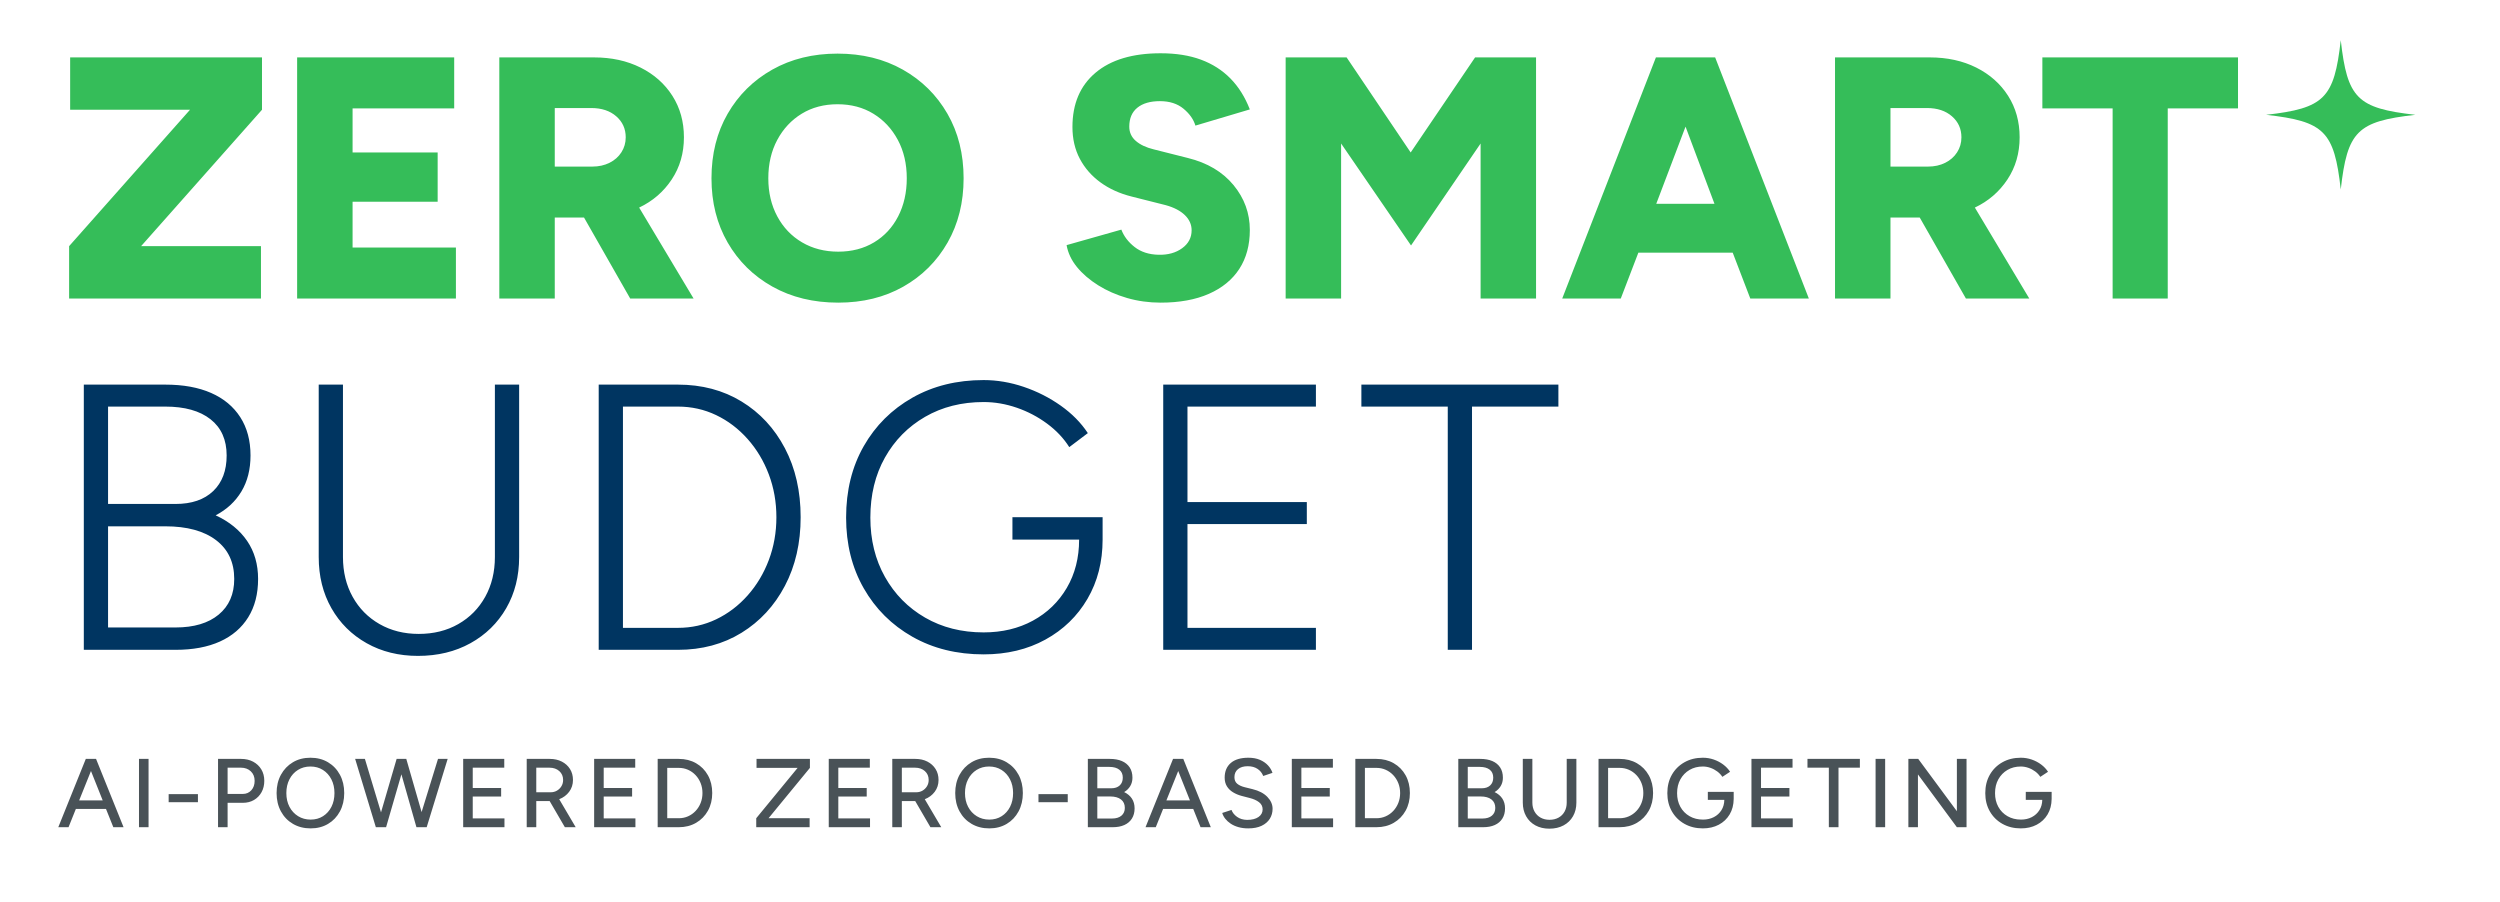
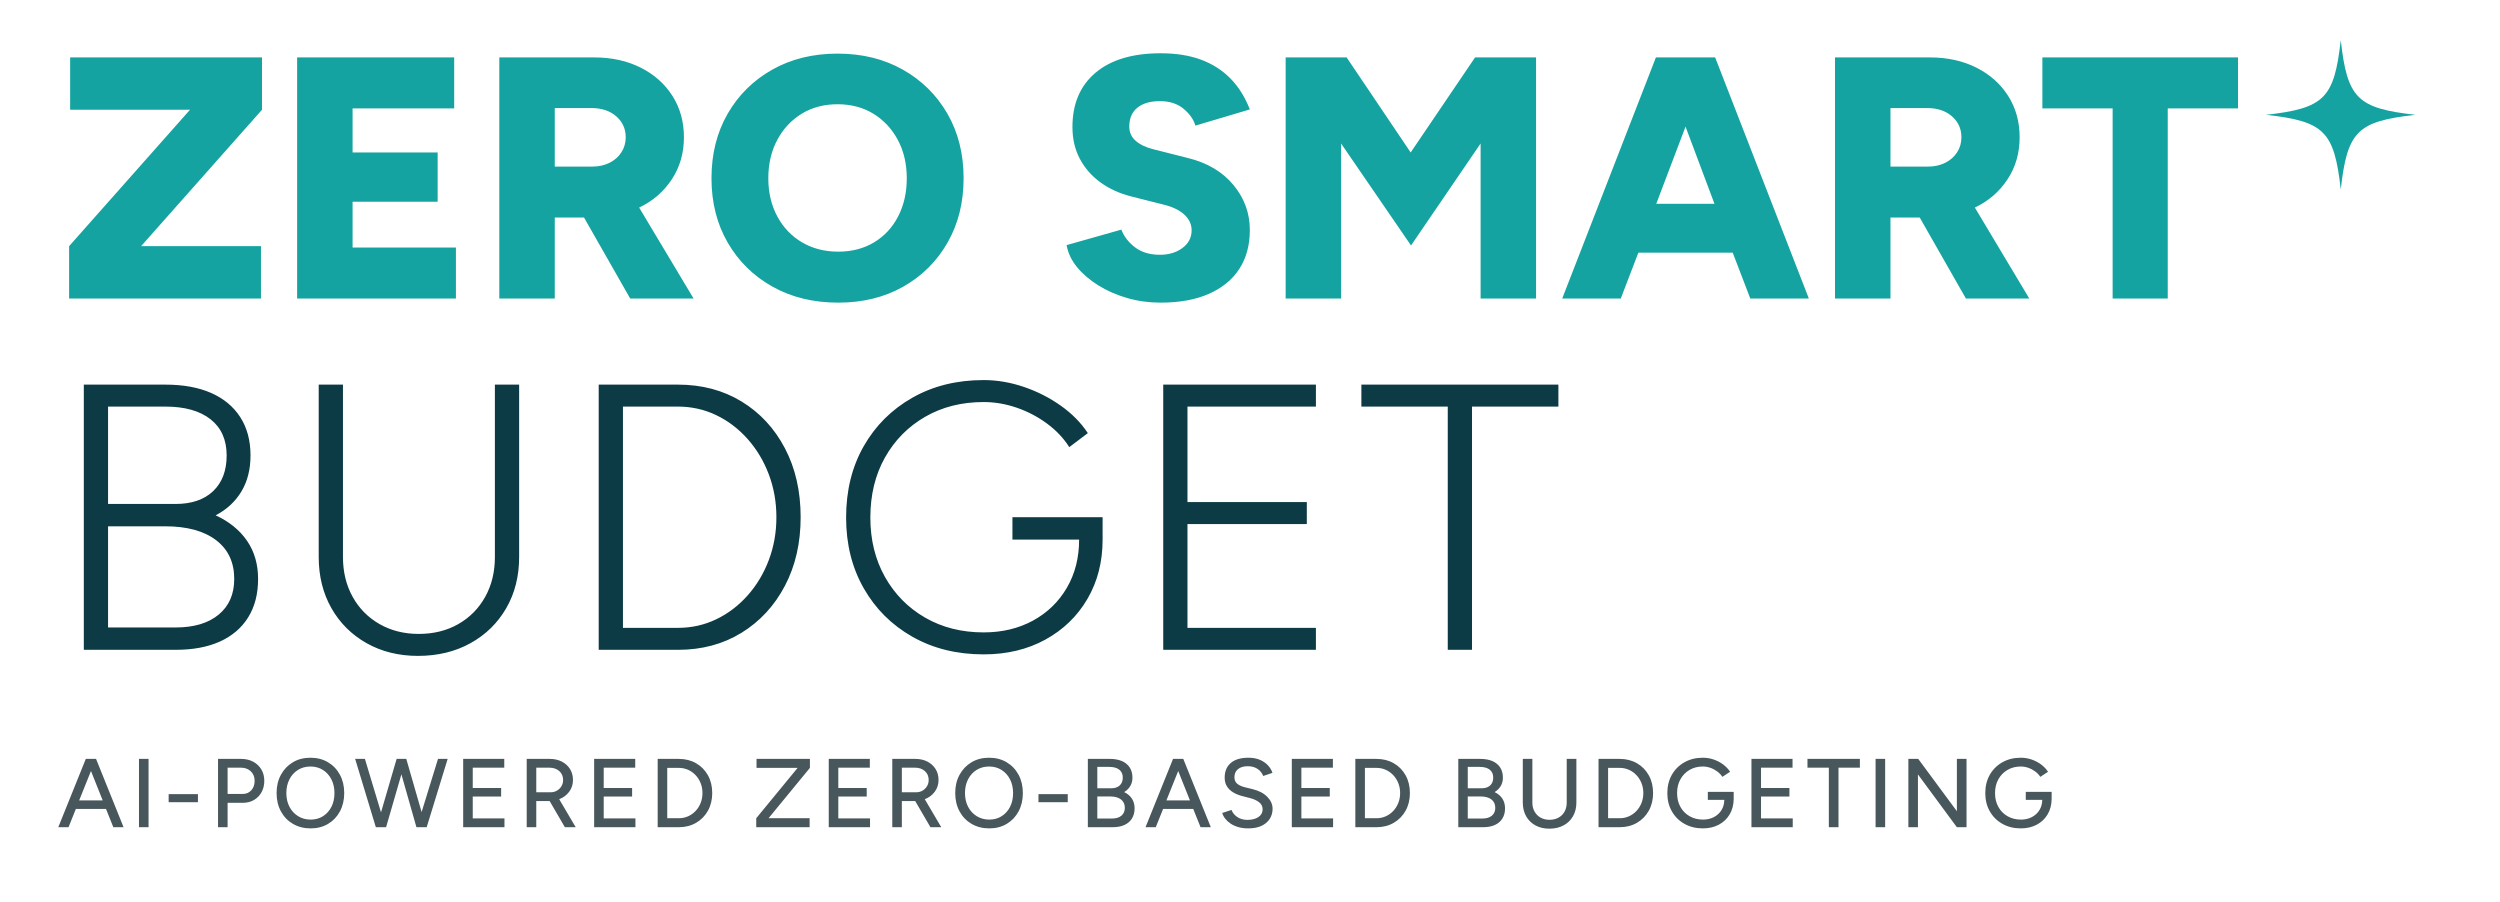
<svg xmlns="http://www.w3.org/2000/svg" viewBox="0 0 871 314" width="871" height="314" role="img" aria-label="Zero Smart Budget: AI-Powered Zero-Based Budgeting">
-   <path fill="#35bd59" d="M24.08 104.0V85.76L66.2 38.24H24.44V20.0H91.28V38.24L49.16 85.76H90.92V104.0Z M103.52 104.0V20.0H158.24V37.76H122.84V53.12H152.48V70.28H122.84V86.24H158.84V104.0Z M173.96 104.0V20.0H206.96Q216.08 20.0 223.16 23.54Q230.24 27.08 234.26 33.38Q238.28 39.68 238.28 47.84Q238.28 56.12 234.02 62.54Q229.76 68.96 222.68 72.32L241.64 104.0H219.56L203.48 75.8H193.28V104.0ZM193.28 58.04H206.36Q209.72 58.04 212.36 56.72Q215.0 55.4 216.5 53.06Q218.0 50.72 218.0 47.84Q218.0 43.4 214.7 40.52Q211.4 37.64 206.0 37.64H193.28Z M292.04 105.44Q279.08 105.44 269.12 99.86Q259.16 94.28 253.52 84.5Q247.88 74.72 247.88 62.12Q247.88 49.4 253.52 39.62Q259.16 29.84 269.06 24.26Q278.96 18.68 291.8 18.68Q304.64 18.68 314.54 24.26Q324.44 29.84 330.08 39.62Q335.72 49.4 335.72 62.12Q335.72 74.72 330.14 84.5Q324.56 94.28 314.72 99.86Q304.88 105.44 292.04 105.44ZM292.04 87.68Q299.12 87.68 304.52 84.44Q309.92 81.2 312.92 75.38Q315.92 69.56 315.92 62.12Q315.92 54.56 312.8 48.74Q309.68 42.92 304.28 39.62Q298.88 36.32 291.8 36.32Q284.72 36.32 279.32 39.62Q273.92 42.92 270.8 48.74Q267.68 54.56 267.68 62.12Q267.68 69.56 270.8 75.38Q273.92 81.2 279.44 84.44Q284.96 87.68 292.04 87.68Z  M404.36 105.44Q398.24 105.44 392.66 103.82Q387.08 102.2 382.58 99.38Q378.08 96.56 375.2 93.02Q372.32 89.48 371.6 85.4L390.68 80.0Q392 83.48 395.3 86.06Q398.6 88.64 403.64 88.76Q408.56 88.88 411.86 86.48Q415.16 84.08 415.16 80.24Q415.16 77.24 412.82 74.96Q410.48 72.68 406.16 71.48L394.28 68.48Q388.04 66.92 383.42 63.56Q378.8 60.2 376.22 55.34Q373.64 50.48 373.64 44.24Q373.64 32.12 381.68 25.34Q389.72 18.56 404.36 18.56Q412.4 18.56 418.4 20.78Q424.4 23.0 428.66 27.32Q432.92 31.64 435.44 38.12L416.48 43.76Q415.52 40.52 412.34 37.88Q409.16 35.24 404.12 35.24Q399.08 35.24 396.26 37.52Q393.44 39.8 393.44 44.12Q393.44 47.12 395.72 49.1Q398 51.08 401.96 52.04L413.84 55.04Q424.04 57.56 429.74 64.46Q435.44 71.36 435.44 80.12Q435.44 88.04 431.78 93.68Q428.12 99.32 421.16 102.38Q414.2 105.44 404.36 105.44Z M447.92 104.0V20.0H469.16L491.48 53.12L513.92 20.0H535.16V104.0H515.84V50.0L491.6 85.52L467.24 50.0V104.0Z M544.28 104.0 576.92 20.0H597.56L630.2 104.0H609.8L603.68 88.04H570.8L564.68 104.0ZM577.04 71.0H597.32L587.24 44.12Z M639.32 104.0V20.0H672.32Q681.44 20.0 688.52 23.54Q695.6 27.08 699.62 33.38Q703.64 39.68 703.64 47.84Q703.64 56.12 699.38 62.54Q695.12 68.96 688.04 72.32L707 104.0H684.92L668.84 75.8H658.64V104.0ZM658.64 58.04H671.72Q675.08 58.04 677.72 56.72Q680.36 55.4 681.86 53.06Q683.36 50.72 683.36 47.84Q683.36 43.4 680.06 40.52Q676.76 37.64 671.36 37.64H658.64Z M736.04 104.0V37.76H711.56V20.0H779.72V37.76H755.24V104.0Z" />
-   <path fill="#35bd59" d="M815.52,14 C817.808,34.28 821.24,37.712 841.52,40 C821.24,42.288 817.808,45.72 815.52,66 C813.232,45.72 809.8,42.288 789.52,40 C809.8,37.712 813.232,34.28 815.52,14 Z" />
-   <path fill="#003561" d="M29.2 226.4V134.0H57.58Q66.952 134.0 73.552 136.904Q80.152 139.808 83.716 145.352Q87.28 150.896 87.28 158.684Q87.28 165.944 84.112 171.224Q80.944 176.504 75.136 179.54Q82.264 182.84 86.092 188.45Q89.92 194.06 89.92 201.716Q89.92 209.504 86.488 215.048Q83.056 220.592 76.654 223.496Q70.252 226.4 61.144 226.4ZM37.648 218.612H61.144Q70.78 218.612 76.192 214.124Q81.604 209.636 81.604 201.716Q81.604 193.004 75.268 188.186Q68.932 183.368 57.58 183.368H37.648ZM37.648 175.58H61.144Q69.592 175.58 74.278 171.092Q78.964 166.604 78.964 158.684Q78.964 150.5 73.354 146.078Q67.744 141.656 57.58 141.656H37.648Z M145.624 228.512Q135.592 228.512 127.738 224.09Q119.884 219.668 115.462 211.88Q111.04 204.092 111.04 194.06V134.0H119.488V194.06Q119.488 201.848 122.854 207.92Q126.22 213.992 132.226 217.424Q138.232 220.856 145.888 220.856Q153.676 220.856 159.682 217.424Q165.688 213.992 169.054 207.92Q172.42 201.848 172.42 194.06V134.0H180.868V194.06Q180.868 204.092 176.38 211.88Q171.892 219.668 163.906 224.09Q155.92 228.512 145.624 228.512Z M208.588 226.4V134.0H236.176Q248.716 134.0 258.352 139.874Q267.988 145.748 273.466 156.176Q278.944 166.604 278.944 180.2Q278.944 193.664 273.466 204.092Q267.988 214.52 258.352 220.46Q248.716 226.4 236.176 226.4ZM217.036 218.744H236.176Q243.304 218.744 249.508 215.774Q255.712 212.804 260.464 207.458Q265.216 202.112 267.856 195.116Q270.496 188.12 270.496 180.2Q270.496 172.28 267.856 165.284Q265.216 158.288 260.464 152.942Q255.712 147.596 249.508 144.626Q243.304 141.656 236.176 141.656H217.036Z M342.7 227.984Q328.708 227.984 317.884 221.846Q307.06 215.708 300.922 204.95Q294.784 194.192 294.784 180.332Q294.784 166.208 300.922 155.45Q307.06 144.692 317.884 138.554Q328.708 132.416 342.7 132.416Q349.696 132.416 356.692 134.792Q363.688 137.168 369.562 141.326Q375.436 145.484 379.0 150.896L372.532 155.78Q369.628 151.16 364.81 147.596Q359.992 144.032 354.25 142.052Q348.508 140.072 342.7 140.072Q331.216 140.072 322.306 145.22Q313.396 150.368 308.314 159.41Q303.232 168.452 303.232 180.332Q303.232 191.948 308.314 200.99Q313.396 210.032 322.306 215.18Q331.216 220.328 342.7 220.328Q352.336 220.328 359.86 216.236Q367.384 212.144 371.674 204.818Q375.964 197.492 375.964 187.988H352.732V180.2H384.148V187.988Q384.148 199.604 378.868 208.646Q373.588 217.688 364.216 222.836Q354.844 227.984 342.7 227.984Z M405.268 226.4V134.0H458.464V141.656H413.716V174.92H455.296V182.576H413.716V218.744H458.464V226.4Z M504.4 226.4V141.656H474.304V134.0H542.944V141.656H512.848V226.4Z" />
-   <path fill="#495257" d="M20.306 288.2 29.894 264.4H33.464L43.052 288.2H39.482L36.932 281.842H26.426L23.876 288.2ZM27.582 278.85H35.776L31.696 268.616Z M48.424 288.2V264.4H51.756V288.2Z M58.76 279.496V276.674H68.96V279.496Z M75.964 288.2V264.4H83.988Q86.368 264.4 88.187 265.369Q90.006 266.338 91.043 268.055Q92.08 269.772 92.08 272.05Q92.08 274.26 91.128 275.994Q90.176 277.728 88.493 278.714Q86.81 279.7 84.634 279.7H79.296V288.2ZM79.296 276.606H84.6Q86.402 276.606 87.558 275.331Q88.714 274.056 88.714 272.05Q88.714 269.976 87.371 268.718Q86.028 267.46 83.954 267.46H79.296Z M108.23 288.608Q104.762 288.608 102.076 287.044Q99.39 285.48 97.877 282.692Q96.364 279.904 96.364 276.3Q96.364 272.696 97.877 269.925Q99.39 267.154 102.042 265.573Q104.694 263.992 108.162 263.992Q111.63 263.992 114.282 265.573Q116.934 267.154 118.43 269.925Q119.926 272.696 119.926 276.3Q119.926 279.904 118.43 282.692Q116.934 285.48 114.299 287.044Q111.664 288.608 108.23 288.608ZM108.23 285.548Q110.678 285.548 112.548 284.358Q114.418 283.168 115.472 281.094Q116.526 279.02 116.526 276.3Q116.526 273.614 115.455 271.523Q114.384 269.432 112.497 268.242Q110.61 267.052 108.162 267.052Q105.714 267.052 103.81 268.242Q101.906 269.432 100.835 271.523Q99.764 273.614 99.764 276.3Q99.764 279.02 100.852 281.094Q101.94 283.168 103.861 284.358Q105.782 285.548 108.23 285.548Z M130.942 288.2 123.734 264.4H127.134L132.744 283.032L138.184 264.4H141.55L146.888 282.93L152.6 264.4H155.966L148.656 288.2H145.086L139.85 269.772L134.512 288.2Z M161.372 288.2V264.4H175.686V267.46H164.704V274.532H174.598V277.524H164.704V285.14H175.754V288.2Z M183.506 288.2V264.4H191.53Q193.91 264.4 195.729 265.335Q197.548 266.27 198.585 267.919Q199.622 269.568 199.622 271.744Q199.622 274.09 198.296 275.858Q196.97 277.626 194.828 278.442L200.574 288.2H196.8L191.496 279.088H186.838V288.2ZM186.838 276.028H191.836Q193.06 276.028 194.029 275.467Q194.998 274.906 195.593 273.937Q196.188 272.968 196.188 271.744Q196.188 269.84 194.862 268.65Q193.536 267.46 191.428 267.46H186.838Z M207 288.2V264.4H221.314V267.46H210.332V274.532H220.226V277.524H210.332V285.14H221.382V288.2Z M229.134 288.2V264.4H236.478Q239.878 264.4 242.513 265.913Q245.148 267.426 246.644 270.112Q248.14 272.798 248.14 276.3Q248.14 279.768 246.644 282.454Q245.148 285.14 242.513 286.67Q239.878 288.2 236.478 288.2ZM232.466 285.072H236.478Q238.212 285.072 239.708 284.409Q241.204 283.746 242.343 282.539Q243.482 281.332 244.111 279.734Q244.74 278.136 244.74 276.3Q244.74 274.464 244.111 272.866Q243.482 271.268 242.343 270.061Q241.204 268.854 239.708 268.191Q238.212 267.528 236.478 267.528H232.466Z  M263.474 288.2V285.072L277.89 267.528H263.576V264.4H282.174V267.528L267.758 285.072H282.072V288.2Z M288.736 288.2V264.4H303.05V267.46H292.068V274.532H301.962V277.524H292.068V285.14H303.118V288.2Z M310.87 288.2V264.4H318.894Q321.274 264.4 323.093 265.335Q324.912 266.27 325.949 267.919Q326.986 269.568 326.986 271.744Q326.986 274.09 325.66 275.858Q324.334 277.626 322.192 278.442L327.938 288.2H324.164L318.86 279.088H314.202V288.2ZM314.202 276.028H319.2Q320.424 276.028 321.393 275.467Q322.362 274.906 322.957 273.937Q323.552 272.968 323.552 271.744Q323.552 269.84 322.226 268.65Q320.9 267.46 318.792 267.46H314.202Z M344.666 288.608Q341.198 288.608 338.512 287.044Q335.826 285.48 334.313 282.692Q332.8 279.904 332.8 276.3Q332.8 272.696 334.313 269.925Q335.826 267.154 338.478 265.573Q341.13 263.992 344.598 263.992Q348.066 263.992 350.718 265.573Q353.37 267.154 354.866 269.925Q356.362 272.696 356.362 276.3Q356.362 279.904 354.866 282.692Q353.37 285.48 350.735 287.044Q348.1 288.608 344.666 288.608ZM344.666 285.548Q347.114 285.548 348.984 284.358Q350.854 283.168 351.908 281.094Q352.962 279.02 352.962 276.3Q352.962 273.614 351.891 271.523Q350.82 269.432 348.933 268.242Q347.046 267.052 344.598 267.052Q342.15 267.052 340.246 268.242Q338.342 269.432 337.271 271.523Q336.2 273.614 336.2 276.3Q336.2 279.02 337.288 281.094Q338.376 283.168 340.297 284.358Q342.218 285.548 344.666 285.548Z M361.802 279.496V276.674H372.002V279.496Z M379.006 288.2V264.4H386.656Q389.104 264.4 390.855 265.148Q392.606 265.896 393.575 267.358Q394.544 268.82 394.544 270.962Q394.544 272.594 393.779 273.869Q393.014 275.144 391.654 275.96Q393.422 276.81 394.357 278.238Q395.292 279.666 395.292 281.638Q395.292 283.712 394.357 285.191Q393.422 286.67 391.722 287.435Q390.022 288.2 387.642 288.2ZM382.304 285.174H387.438Q389.546 285.174 390.719 284.171Q391.892 283.168 391.892 281.468Q391.892 279.564 390.549 278.527Q389.206 277.49 386.792 277.49H382.304ZM382.304 274.634H387.2Q389.036 274.634 390.107 273.648Q391.178 272.662 391.178 270.928Q391.178 269.126 389.954 268.157Q388.73 267.188 386.52 267.188H382.304Z M399.1 288.2 408.688 264.4H412.258L421.846 288.2H418.276L415.726 281.842H405.22L402.67 288.2ZM406.376 278.85H414.57L410.49 268.616Z M434.902 288.608Q432.998 288.608 431.451 288.166Q429.904 287.724 428.765 286.959Q427.626 286.194 426.878 285.242Q426.13 284.29 425.824 283.236L429.054 282.182Q429.564 283.576 430.992 284.596Q432.42 285.616 434.494 285.65Q437.01 285.65 438.455 284.647Q439.9 283.644 439.9 281.978Q439.9 280.448 438.642 279.479Q437.384 278.51 435.31 278.0L432.556 277.286Q430.924 276.844 429.581 276.028Q428.238 275.212 427.456 273.954Q426.674 272.696 426.674 270.928Q426.674 267.664 428.799 265.828Q430.924 263.992 434.936 263.992Q437.248 263.992 438.948 264.723Q440.648 265.454 441.753 266.644Q442.858 267.834 443.334 269.262L440.104 270.35Q439.526 268.82 438.132 267.885Q436.738 266.95 434.698 266.95Q432.556 266.95 431.315 267.97Q430.074 268.99 430.074 270.758Q430.074 272.254 431.043 273.053Q432.012 273.852 433.644 274.26L436.398 274.94Q439.73 275.756 441.549 277.643Q443.368 279.53 443.368 281.774Q443.368 283.712 442.399 285.259Q441.43 286.806 439.543 287.707Q437.656 288.608 434.902 288.608Z M450.066 288.2V264.4H464.38V267.46H453.398V274.532H463.292V277.524H453.398V285.14H464.448V288.2Z M472.2 288.2V264.4H479.544Q482.944 264.4 485.579 265.913Q488.214 267.426 489.71 270.112Q491.206 272.798 491.206 276.3Q491.206 279.768 489.71 282.454Q488.214 285.14 485.579 286.67Q482.944 288.2 479.544 288.2ZM475.532 285.072H479.544Q481.278 285.072 482.774 284.409Q484.27 283.746 485.409 282.539Q486.548 281.332 487.177 279.734Q487.806 278.136 487.806 276.3Q487.806 274.464 487.177 272.866Q486.548 271.268 485.409 270.061Q484.27 268.854 482.774 268.191Q481.278 267.528 479.544 267.528H475.532Z  M508.07 288.2V264.4H515.72Q518.168 264.4 519.919 265.148Q521.67 265.896 522.639 267.358Q523.608 268.82 523.608 270.962Q523.608 272.594 522.843 273.869Q522.078 275.144 520.718 275.96Q522.486 276.81 523.421 278.238Q524.356 279.666 524.356 281.638Q524.356 283.712 523.421 285.191Q522.486 286.67 520.786 287.435Q519.086 288.2 516.706 288.2ZM511.368 285.174H516.502Q518.61 285.174 519.783 284.171Q520.956 283.168 520.956 281.468Q520.956 279.564 519.613 278.527Q518.27 277.49 515.856 277.49H511.368ZM511.368 274.634H516.264Q518.1 274.634 519.171 273.648Q520.242 272.662 520.242 270.928Q520.242 269.126 519.018 268.157Q517.794 267.188 515.584 267.188H511.368Z M539.792 288.71Q537.038 288.71 534.947 287.571Q532.856 286.432 531.7 284.375Q530.544 282.318 530.544 279.632V264.4H533.876V279.632Q533.876 281.4 534.641 282.76Q535.406 284.12 536.749 284.868Q538.092 285.616 539.86 285.616Q541.628 285.616 542.988 284.868Q544.348 284.12 545.096 282.76Q545.844 281.4 545.844 279.632V264.4H549.21V279.632Q549.21 282.318 548.037 284.375Q546.864 286.432 544.739 287.571Q542.614 288.71 539.792 288.71Z M556.928 288.2V264.4H564.272Q567.672 264.4 570.307 265.913Q572.942 267.426 574.438 270.112Q575.934 272.798 575.934 276.3Q575.934 279.768 574.438 282.454Q572.942 285.14 570.307 286.67Q567.672 288.2 564.272 288.2ZM560.26 285.072H564.272Q566.006 285.072 567.502 284.409Q568.998 283.746 570.137 282.539Q571.276 281.332 571.905 279.734Q572.534 278.136 572.534 276.3Q572.534 274.464 571.905 272.866Q571.276 271.268 570.137 270.061Q568.998 268.854 567.502 268.191Q566.006 267.528 564.272 267.528H560.26Z M593.274 288.608Q589.67 288.608 586.865 287.027Q584.06 285.446 582.479 282.675Q580.898 279.904 580.898 276.334Q580.898 272.696 582.479 269.925Q584.06 267.154 586.865 265.573Q589.67 263.992 593.274 263.992Q595.246 263.992 597.065 264.621Q598.884 265.25 600.363 266.355Q601.842 267.46 602.76 268.888L600.074 270.656Q599.394 269.602 598.306 268.786Q597.218 267.97 595.909 267.511Q594.6 267.052 593.274 267.052Q590.656 267.052 588.633 268.242Q586.61 269.432 585.454 271.506Q584.298 273.58 584.298 276.334Q584.298 279.02 585.437 281.094Q586.576 283.168 588.633 284.358Q590.69 285.548 593.342 285.548Q595.45 285.548 597.116 284.681Q598.782 283.814 599.751 282.267Q600.72 280.72 600.754 278.68H595.008V275.892H604.018V278.34Q603.984 281.434 602.607 283.746Q601.23 286.058 598.816 287.333Q596.402 288.608 593.274 288.608Z M610.206 288.2V264.4H624.52V267.46H613.538V274.532H623.432V277.524H613.538V285.14H624.588V288.2Z M637.168 288.2V267.46H629.722V264.4H647.98V267.46H640.534V288.2Z M653.454 288.2V264.4H656.786V288.2Z M664.878 288.2V264.4H668.312L681.776 282.624V264.4H685.142V288.2H681.776L668.21 269.806V288.2Z M704.046 288.608Q700.442 288.608 697.637 287.027Q694.832 285.446 693.251 282.675Q691.67 279.904 691.67 276.334Q691.67 272.696 693.251 269.925Q694.832 267.154 697.637 265.573Q700.442 263.992 704.046 263.992Q706.018 263.992 707.837 264.621Q709.656 265.25 711.135 266.355Q712.614 267.46 713.532 268.888L710.846 270.656Q710.166 269.602 709.078 268.786Q707.99 267.97 706.681 267.511Q705.372 267.052 704.046 267.052Q701.428 267.052 699.405 268.242Q697.382 269.432 696.226 271.506Q695.07 273.58 695.07 276.334Q695.07 279.02 696.209 281.094Q697.348 283.168 699.405 284.358Q701.462 285.548 704.114 285.548Q706.222 285.548 707.888 284.681Q709.554 283.814 710.523 282.267Q711.492 280.72 711.526 278.68H705.78V275.892H714.79V278.34Q714.756 281.434 713.379 283.746Q712.002 286.058 709.588 287.333Q707.174 288.608 704.046 288.608Z" />
+   <path fill="#14a3a0" d="M24.08 104.0V85.76L66.2 38.24H24.44V20.0H91.28V38.24L49.16 85.76H90.92V104.0Z M103.52 104.0V20.0H158.24V37.76H122.84V53.12H152.48V70.28H122.84V86.24H158.84V104.0Z M173.96 104.0V20.0H206.96Q216.08 20.0 223.16 23.54Q230.24 27.08 234.26 33.38Q238.28 39.68 238.28 47.84Q238.28 56.12 234.02 62.54Q229.76 68.96 222.68 72.32L241.64 104.0H219.56L203.48 75.8H193.28V104.0ZM193.28 58.04H206.36Q209.72 58.04 212.36 56.72Q215.0 55.4 216.5 53.06Q218.0 50.72 218.0 47.84Q218.0 43.4 214.7 40.52Q211.4 37.64 206.0 37.64H193.28Z M292.04 105.44Q279.08 105.44 269.12 99.86Q259.16 94.28 253.52 84.5Q247.88 74.72 247.88 62.12Q247.88 49.4 253.52 39.62Q259.16 29.84 269.06 24.26Q278.96 18.68 291.8 18.68Q304.64 18.68 314.54 24.26Q324.44 29.84 330.08 39.62Q335.72 49.4 335.72 62.12Q335.72 74.72 330.14 84.5Q324.56 94.28 314.72 99.86Q304.88 105.44 292.04 105.44ZM292.04 87.68Q299.12 87.68 304.52 84.44Q309.92 81.2 312.92 75.38Q315.92 69.56 315.92 62.12Q315.92 54.56 312.8 48.74Q309.68 42.92 304.28 39.62Q298.88 36.32 291.8 36.32Q284.72 36.32 279.32 39.62Q273.92 42.92 270.8 48.74Q267.68 54.56 267.68 62.12Q267.68 69.56 270.8 75.38Q273.92 81.2 279.44 84.44Q284.96 87.68 292.04 87.68Z  M404.36 105.44Q398.24 105.44 392.66 103.82Q387.08 102.2 382.58 99.38Q378.08 96.56 375.2 93.02Q372.32 89.48 371.6 85.4L390.68 80.0Q392 83.48 395.3 86.06Q398.6 88.64 403.64 88.76Q408.56 88.88 411.86 86.48Q415.16 84.08 415.16 80.24Q415.16 77.24 412.82 74.96Q410.48 72.68 406.16 71.48L394.28 68.48Q388.04 66.92 383.42 63.56Q378.8 60.2 376.22 55.34Q373.64 50.48 373.64 44.24Q373.64 32.12 381.68 25.34Q389.72 18.56 404.36 18.56Q412.4 18.56 418.4 20.78Q424.4 23.0 428.66 27.32Q432.92 31.64 435.44 38.12L416.48 43.76Q415.52 40.52 412.34 37.88Q409.16 35.24 404.12 35.24Q399.08 35.24 396.26 37.52Q393.44 39.8 393.44 44.12Q393.44 47.12 395.72 49.1Q398 51.08 401.96 52.04L413.84 55.04Q424.04 57.56 429.74 64.46Q435.44 71.36 435.44 80.12Q435.44 88.04 431.78 93.68Q428.12 99.32 421.16 102.38Q414.2 105.44 404.36 105.44Z M447.92 104.0V20.0H469.16L491.48 53.12L513.92 20.0H535.16V104.0H515.84V50.0L491.6 85.52L467.24 50.0V104.0Z M544.28 104.0 576.92 20.0H597.56L630.2 104.0H609.8L603.68 88.04H570.8L564.68 104.0ZM577.04 71.0H597.32L587.24 44.12Z M639.32 104.0V20.0H672.32Q681.44 20.0 688.52 23.54Q695.6 27.08 699.62 33.38Q703.64 39.68 703.64 47.84Q703.64 56.12 699.38 62.54Q695.12 68.96 688.04 72.32L707 104.0H684.92L668.84 75.8H658.64V104.0ZM658.64 58.04H671.72Q675.08 58.04 677.72 56.72Q680.36 55.4 681.86 53.06Q683.36 50.72 683.36 47.84Q683.36 43.4 680.06 40.52Q676.76 37.64 671.36 37.64H658.64Z M736.04 104.0V37.76H711.56V20.0H779.72V37.76H755.24V104.0Z" />
+   <path fill="#14a3a0" d="M815.52,14 C817.808,34.28 821.24,37.712 841.52,40 C821.24,42.288 817.808,45.72 815.52,66 C813.232,45.72 809.8,42.288 789.52,40 C809.8,37.712 813.232,34.28 815.52,14 Z" />
+   <path fill="#0d3b45" d="M29.2 226.4V134.0H57.58Q66.952 134.0 73.552 136.904Q80.152 139.808 83.716 145.352Q87.28 150.896 87.28 158.684Q87.28 165.944 84.112 171.224Q80.944 176.504 75.136 179.54Q82.264 182.84 86.092 188.45Q89.92 194.06 89.92 201.716Q89.92 209.504 86.488 215.048Q83.056 220.592 76.654 223.496Q70.252 226.4 61.144 226.4ZM37.648 218.612H61.144Q70.78 218.612 76.192 214.124Q81.604 209.636 81.604 201.716Q81.604 193.004 75.268 188.186Q68.932 183.368 57.58 183.368H37.648ZM37.648 175.58H61.144Q69.592 175.58 74.278 171.092Q78.964 166.604 78.964 158.684Q78.964 150.5 73.354 146.078Q67.744 141.656 57.58 141.656H37.648Z M145.624 228.512Q135.592 228.512 127.738 224.09Q119.884 219.668 115.462 211.88Q111.04 204.092 111.04 194.06V134.0H119.488V194.06Q119.488 201.848 122.854 207.92Q126.22 213.992 132.226 217.424Q138.232 220.856 145.888 220.856Q153.676 220.856 159.682 217.424Q165.688 213.992 169.054 207.92Q172.42 201.848 172.42 194.06V134.0H180.868V194.06Q180.868 204.092 176.38 211.88Q171.892 219.668 163.906 224.09Q155.92 228.512 145.624 228.512Z M208.588 226.4V134.0H236.176Q248.716 134.0 258.352 139.874Q267.988 145.748 273.466 156.176Q278.944 166.604 278.944 180.2Q278.944 193.664 273.466 204.092Q267.988 214.52 258.352 220.46Q248.716 226.4 236.176 226.4ZM217.036 218.744H236.176Q243.304 218.744 249.508 215.774Q255.712 212.804 260.464 207.458Q265.216 202.112 267.856 195.116Q270.496 188.12 270.496 180.2Q270.496 172.28 267.856 165.284Q265.216 158.288 260.464 152.942Q255.712 147.596 249.508 144.626Q243.304 141.656 236.176 141.656H217.036Z M342.7 227.984Q328.708 227.984 317.884 221.846Q307.06 215.708 300.922 204.95Q294.784 194.192 294.784 180.332Q294.784 166.208 300.922 155.45Q307.06 144.692 317.884 138.554Q328.708 132.416 342.7 132.416Q349.696 132.416 356.692 134.792Q363.688 137.168 369.562 141.326Q375.436 145.484 379.0 150.896L372.532 155.78Q369.628 151.16 364.81 147.596Q359.992 144.032 354.25 142.052Q348.508 140.072 342.7 140.072Q331.216 140.072 322.306 145.22Q313.396 150.368 308.314 159.41Q303.232 168.452 303.232 180.332Q303.232 191.948 308.314 200.99Q313.396 210.032 322.306 215.18Q331.216 220.328 342.7 220.328Q352.336 220.328 359.86 216.236Q367.384 212.144 371.674 204.818Q375.964 197.492 375.964 187.988H352.732V180.2H384.148V187.988Q384.148 199.604 378.868 208.646Q373.588 217.688 364.216 222.836Q354.844 227.984 342.7 227.984Z M405.268 226.4V134.0H458.464V141.656H413.716V174.92H455.296V182.576H413.716V218.744H458.464V226.4Z M504.4 226.4V141.656H474.304V134.0H542.944V141.656H512.848V226.4Z" />
+   <path fill="#47575b" d="M20.306 288.2 29.894 264.4H33.464L43.052 288.2H39.482L36.932 281.842H26.426L23.876 288.2ZM27.582 278.85H35.776L31.696 268.616Z M48.424 288.2V264.4H51.756V288.2Z M58.76 279.496V276.674H68.96V279.496Z M75.964 288.2V264.4H83.988Q86.368 264.4 88.187 265.369Q90.006 266.338 91.043 268.055Q92.08 269.772 92.08 272.05Q92.08 274.26 91.128 275.994Q90.176 277.728 88.493 278.714Q86.81 279.7 84.634 279.7H79.296V288.2ZM79.296 276.606H84.6Q86.402 276.606 87.558 275.331Q88.714 274.056 88.714 272.05Q88.714 269.976 87.371 268.718Q86.028 267.46 83.954 267.46H79.296Z M108.23 288.608Q104.762 288.608 102.076 287.044Q99.39 285.48 97.877 282.692Q96.364 279.904 96.364 276.3Q96.364 272.696 97.877 269.925Q99.39 267.154 102.042 265.573Q104.694 263.992 108.162 263.992Q111.63 263.992 114.282 265.573Q116.934 267.154 118.43 269.925Q119.926 272.696 119.926 276.3Q119.926 279.904 118.43 282.692Q116.934 285.48 114.299 287.044Q111.664 288.608 108.23 288.608ZM108.23 285.548Q110.678 285.548 112.548 284.358Q114.418 283.168 115.472 281.094Q116.526 279.02 116.526 276.3Q116.526 273.614 115.455 271.523Q114.384 269.432 112.497 268.242Q110.61 267.052 108.162 267.052Q105.714 267.052 103.81 268.242Q101.906 269.432 100.835 271.523Q99.764 273.614 99.764 276.3Q99.764 279.02 100.852 281.094Q101.94 283.168 103.861 284.358Q105.782 285.548 108.23 285.548Z M130.942 288.2 123.734 264.4H127.134L132.744 283.032L138.184 264.4H141.55L146.888 282.93L152.6 264.4H155.966L148.656 288.2H145.086L139.85 269.772L134.512 288.2Z M161.372 288.2V264.4H175.686V267.46H164.704V274.532H174.598V277.524H164.704V285.14H175.754V288.2Z M183.506 288.2V264.4H191.53Q193.91 264.4 195.729 265.335Q197.548 266.27 198.585 267.919Q199.622 269.568 199.622 271.744Q199.622 274.09 198.296 275.858Q196.97 277.626 194.828 278.442L200.574 288.2H196.8L191.496 279.088H186.838V288.2ZM186.838 276.028H191.836Q193.06 276.028 194.029 275.467Q194.998 274.906 195.593 273.937Q196.188 272.968 196.188 271.744Q196.188 269.84 194.862 268.65Q193.536 267.46 191.428 267.46H186.838Z M207 288.2V264.4H221.314V267.46H210.332V274.532H220.226V277.524H210.332V285.14H221.382V288.2Z M229.134 288.2V264.4H236.478Q239.878 264.4 242.513 265.913Q245.148 267.426 246.644 270.112Q248.14 272.798 248.14 276.3Q248.14 279.768 246.644 282.454Q245.148 285.14 242.513 286.67Q239.878 288.2 236.478 288.2ZM232.466 285.072H236.478Q238.212 285.072 239.708 284.409Q241.204 283.746 242.343 282.539Q243.482 281.332 244.111 279.734Q244.74 278.136 244.74 276.3Q244.74 274.464 244.111 272.866Q243.482 271.268 242.343 270.061Q241.204 268.854 239.708 268.191Q238.212 267.528 236.478 267.528H232.466Z  M263.474 288.2V285.072L277.89 267.528H263.576V264.4H282.174V267.528L267.758 285.072H282.072V288.2Z M288.736 288.2V264.4H303.05V267.46H292.068V274.532H301.962V277.524H292.068V285.14H303.118V288.2Z M310.87 288.2V264.4H318.894Q321.274 264.4 323.093 265.335Q324.912 266.27 325.949 267.919Q326.986 269.568 326.986 271.744Q326.986 274.09 325.66 275.858Q324.334 277.626 322.192 278.442L327.938 288.2H324.164L318.86 279.088H314.202V288.2ZM314.202 276.028H319.2Q320.424 276.028 321.393 275.467Q322.362 274.906 322.957 273.937Q323.552 272.968 323.552 271.744Q323.552 269.84 322.226 268.65Q320.9 267.46 318.792 267.46H314.202Z M344.666 288.608Q341.198 288.608 338.512 287.044Q335.826 285.48 334.313 282.692Q332.8 279.904 332.8 276.3Q332.8 272.696 334.313 269.925Q335.826 267.154 338.478 265.573Q341.13 263.992 344.598 263.992Q348.066 263.992 350.718 265.573Q353.37 267.154 354.866 269.925Q356.362 272.696 356.362 276.3Q356.362 279.904 354.866 282.692Q353.37 285.48 350.735 287.044Q348.1 288.608 344.666 288.608ZM344.666 285.548Q347.114 285.548 348.984 284.358Q350.854 283.168 351.908 281.094Q352.962 279.02 352.962 276.3Q352.962 273.614 351.891 271.523Q350.82 269.432 348.933 268.242Q347.046 267.052 344.598 267.052Q342.15 267.052 340.246 268.242Q338.342 269.432 337.271 271.523Q336.2 273.614 336.2 276.3Q336.2 279.02 337.288 281.094Q338.376 283.168 340.297 284.358Q342.218 285.548 344.666 285.548Z M361.802 279.496V276.674H372.002V279.496Z M379.006 288.2V264.4H386.656Q389.104 264.4 390.855 265.148Q392.606 265.896 393.575 267.358Q394.544 268.82 394.544 270.962Q394.544 272.594 393.779 273.869Q393.014 275.144 391.654 275.96Q393.422 276.81 394.357 278.238Q395.292 279.666 395.292 281.638Q395.292 283.712 394.357 285.191Q393.422 286.67 391.722 287.435Q390.022 288.2 387.642 288.2ZM382.304 285.174H387.438Q389.546 285.174 390.719 284.171Q391.892 283.168 391.892 281.468Q391.892 279.564 390.549 278.527Q389.206 277.49 386.792 277.49H382.304ZM382.304 274.634H387.2Q389.036 274.634 390.107 273.648Q391.178 272.662 391.178 270.928Q391.178 269.126 389.954 268.157Q388.73 267.188 386.52 267.188H382.304Z M399.1 288.2 408.688 264.4H412.258L421.846 288.2H418.276L415.726 281.842H405.22L402.67 288.2ZM406.376 278.85H414.57L410.49 268.616Z M434.902 288.608Q432.998 288.608 431.451 288.166Q429.904 287.724 428.765 286.959Q427.626 286.194 426.878 285.242Q426.13 284.29 425.824 283.236L429.054 282.182Q429.564 283.576 430.992 284.596Q432.42 285.616 434.494 285.65Q437.01 285.65 438.455 284.647Q439.9 283.644 439.9 281.978Q439.9 280.448 438.642 279.479Q437.384 278.51 435.31 278.0L432.556 277.286Q430.924 276.844 429.581 276.028Q428.238 275.212 427.456 273.954Q426.674 272.696 426.674 270.928Q426.674 267.664 428.799 265.828Q430.924 263.992 434.936 263.992Q437.248 263.992 438.948 264.723Q440.648 265.454 441.753 266.644Q442.858 267.834 443.334 269.262L440.104 270.35Q439.526 268.82 438.132 267.885Q436.738 266.95 434.698 266.95Q432.556 266.95 431.315 267.97Q430.074 268.99 430.074 270.758Q430.074 272.254 431.043 273.053Q432.012 273.852 433.644 274.26L436.398 274.94Q439.73 275.756 441.549 277.643Q443.368 279.53 443.368 281.774Q443.368 283.712 442.399 285.259Q441.43 286.806 439.543 287.707Q437.656 288.608 434.902 288.608Z M450.066 288.2V264.4H464.38V267.46H453.398V274.532H463.292V277.524H453.398V285.14H464.448V288.2Z M472.2 288.2V264.4H479.544Q482.944 264.4 485.579 265.913Q488.214 267.426 489.71 270.112Q491.206 272.798 491.206 276.3Q491.206 279.768 489.71 282.454Q488.214 285.14 485.579 286.67Q482.944 288.2 479.544 288.2ZM475.532 285.072H479.544Q481.278 285.072 482.774 284.409Q484.27 283.746 485.409 282.539Q486.548 281.332 487.177 279.734Q487.806 278.136 487.806 276.3Q487.806 274.464 487.177 272.866Q486.548 271.268 485.409 270.061Q484.27 268.854 482.774 268.191Q481.278 267.528 479.544 267.528H475.532Z  M508.07 288.2V264.4H515.72Q518.168 264.4 519.919 265.148Q521.67 265.896 522.639 267.358Q523.608 268.82 523.608 270.962Q523.608 272.594 522.843 273.869Q522.078 275.144 520.718 275.96Q522.486 276.81 523.421 278.238Q524.356 279.666 524.356 281.638Q524.356 283.712 523.421 285.191Q522.486 286.67 520.786 287.435Q519.086 288.2 516.706 288.2ZM511.368 285.174H516.502Q518.61 285.174 519.783 284.171Q520.956 283.168 520.956 281.468Q520.956 279.564 519.613 278.527Q518.27 277.49 515.856 277.49H511.368ZM511.368 274.634H516.264Q518.1 274.634 519.171 273.648Q520.242 272.662 520.242 270.928Q520.242 269.126 519.018 268.157Q517.794 267.188 515.584 267.188H511.368Z M539.792 288.71Q537.038 288.71 534.947 287.571Q532.856 286.432 531.7 284.375Q530.544 282.318 530.544 279.632V264.4H533.876V279.632Q533.876 281.4 534.641 282.76Q535.406 284.12 536.749 284.868Q538.092 285.616 539.86 285.616Q541.628 285.616 542.988 284.868Q544.348 284.12 545.096 282.76Q545.844 281.4 545.844 279.632V264.4H549.21V279.632Q549.21 282.318 548.037 284.375Q546.864 286.432 544.739 287.571Q542.614 288.71 539.792 288.71Z M556.928 288.2V264.4H564.272Q567.672 264.4 570.307 265.913Q572.942 267.426 574.438 270.112Q575.934 272.798 575.934 276.3Q575.934 279.768 574.438 282.454Q572.942 285.14 570.307 286.67Q567.672 288.2 564.272 288.2ZM560.26 285.072H564.272Q566.006 285.072 567.502 284.409Q568.998 283.746 570.137 282.539Q571.276 281.332 571.905 279.734Q572.534 278.136 572.534 276.3Q572.534 274.464 571.905 272.866Q571.276 271.268 570.137 270.061Q568.998 268.854 567.502 268.191Q566.006 267.528 564.272 267.528H560.26Z M593.274 288.608Q589.67 288.608 586.865 287.027Q584.06 285.446 582.479 282.675Q580.898 279.904 580.898 276.334Q580.898 272.696 582.479 269.925Q584.06 267.154 586.865 265.573Q589.67 263.992 593.274 263.992Q595.246 263.992 597.065 264.621Q598.884 265.25 600.363 266.355Q601.842 267.46 602.76 268.888L600.074 270.656Q599.394 269.602 598.306 268.786Q597.218 267.97 595.909 267.511Q594.6 267.052 593.274 267.052Q590.656 267.052 588.633 268.242Q586.61 269.432 585.454 271.506Q584.298 273.58 584.298 276.334Q584.298 279.02 585.437 281.094Q586.576 283.168 588.633 284.358Q590.69 285.548 593.342 285.548Q595.45 285.548 597.116 284.681Q598.782 283.814 599.751 282.267Q600.72 280.72 600.754 278.68H595.008V275.892H604.018V278.34Q603.984 281.434 602.607 283.746Q601.23 286.058 598.816 287.333Q596.402 288.608 593.274 288.608Z M610.206 288.2V264.4H624.52V267.46H613.538V274.532H623.432V277.524H613.538V285.14H624.588V288.2Z M637.168 288.2V267.46H629.722V264.4H647.98V267.46H640.534V288.2Z M653.454 288.2V264.4H656.786V288.2Z M664.878 288.2V264.4H668.312L681.776 282.624V264.4H685.142V288.2H681.776L668.21 269.806V288.2Z M704.046 288.608Q700.442 288.608 697.637 287.027Q694.832 285.446 693.251 282.675Q691.67 279.904 691.67 276.334Q691.67 272.696 693.251 269.925Q694.832 267.154 697.637 265.573Q700.442 263.992 704.046 263.992Q706.018 263.992 707.837 264.621Q709.656 265.25 711.135 266.355Q712.614 267.46 713.532 268.888L710.846 270.656Q710.166 269.602 709.078 268.786Q707.99 267.97 706.681 267.511Q705.372 267.052 704.046 267.052Q701.428 267.052 699.405 268.242Q697.382 269.432 696.226 271.506Q695.07 273.58 695.07 276.334Q695.07 279.02 696.209 281.094Q697.348 283.168 699.405 284.358Q701.462 285.548 704.114 285.548Q706.222 285.548 707.888 284.681Q709.554 283.814 710.523 282.267Q711.492 280.72 711.526 278.68H705.78V275.892H714.79V278.34Q714.756 281.434 713.379 283.746Q712.002 286.058 709.588 287.333Q707.174 288.608 704.046 288.608Z" />
</svg>
